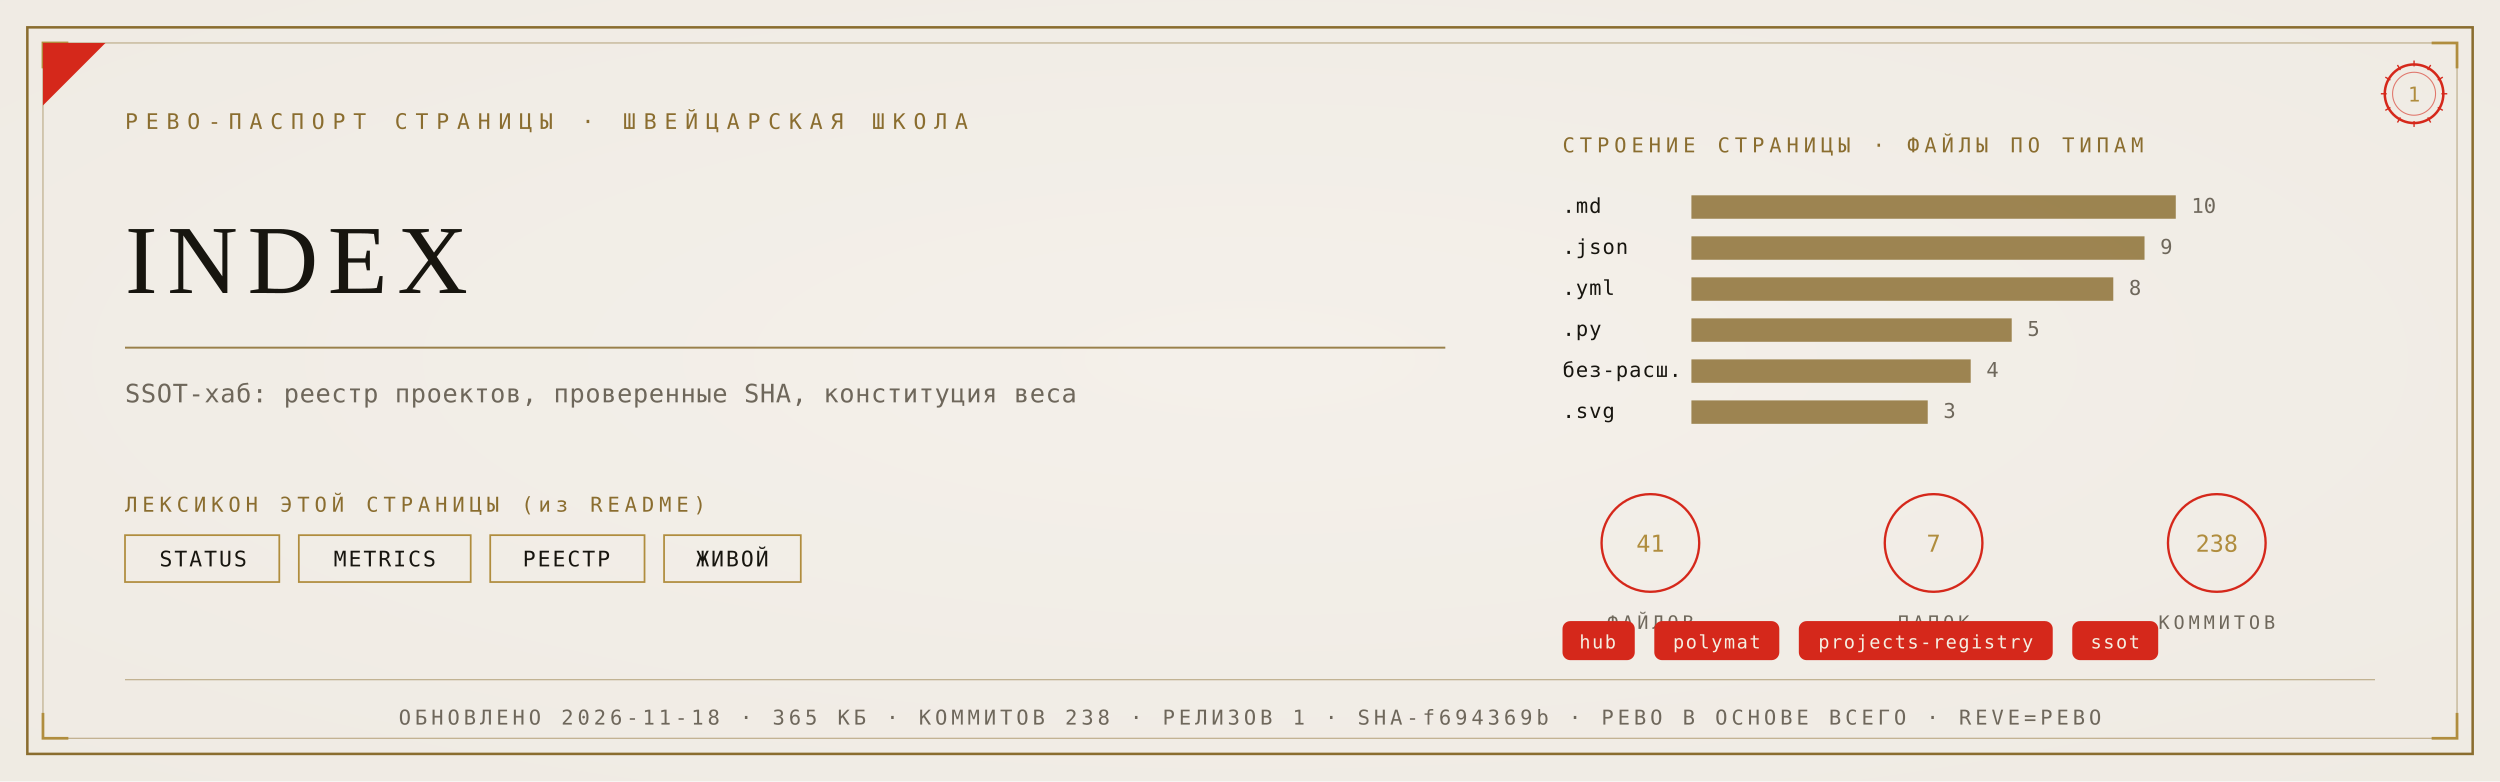
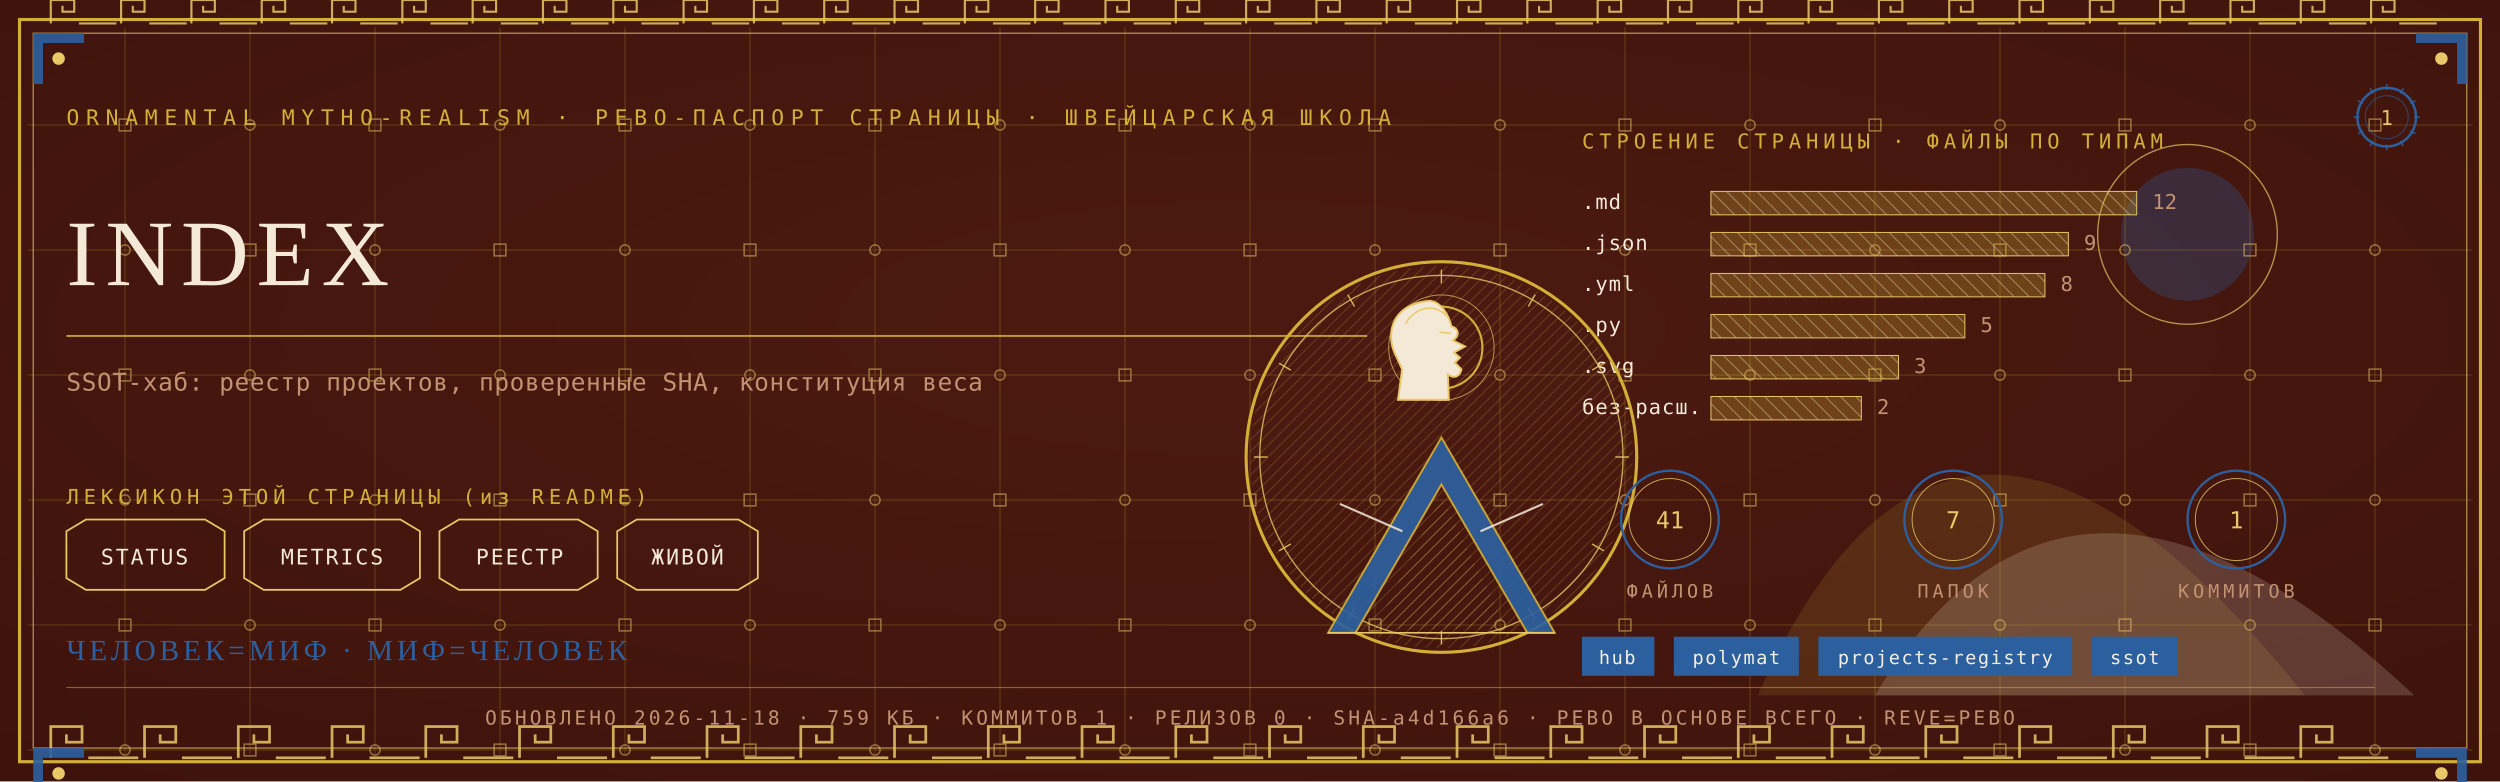
<svg xmlns="http://www.w3.org/2000/svg" viewBox="0 0 1280 400" width="1280" height="400">
  <defs>
-     <radialGradient id="rp1" cx="0.5" cy="0.46" r="1.05">
-       <stop offset="0" stop-color="#F4F1EA" />
-       <stop offset="1" stop-color="#EDE9E0" />
+     <radialGradient id="rp1" cx="0.5" cy="0.42" r="1.1">
+       <stop offset="0" stop-color="#4E1A10" />
+       <stop offset="1" stop-color="#38100A" />
    </radialGradient>
+     <pattern id="hatchm" width="4.2" height="4.2" patternUnits="userSpaceOnUse" patternTransform="rotate(45)">
+       <rect width="4.2" height="4.2" fill="none" />
+       <line x1="0" y1="0" x2="0" y2="4.2" stroke="#E8C868" stroke-width="0.5" />
+     </pattern>
+     <pattern id="hatchv" width="5.5" height="5.5" patternUnits="userSpaceOnUse" patternTransform="rotate(-45)">
+       <rect width="5.5" height="5.5" fill="none" />
+       <line x1="0" y1="0" x2="0" y2="5.5" stroke="#F4E9D6" stroke-width="0.5" />
+     </pattern>
  </defs>
-   <rect width="1280" height="400" fill="#EDE9E0" />
-   <rect width="1280" height="400" fill="url(#rp1)" opacity="0.92" />
-   <rect x="14" y="14" width="1252" height="372" fill="none" stroke="#8A6D2F" stroke-width="1.3" />
-   <rect x="22" y="22" width="1236" height="356" fill="none" stroke="#8A6D2F" stroke-width="0.55" opacity="0.55" />
-   <path d="M 22 35 L 22 22 L 35 22" fill="none" stroke="#B08D3E" stroke-width="1.4" />
-   <path d="M 1258 35 L 1258 22 L 1245 22" fill="none" stroke="#B08D3E" stroke-width="1.4" />
-   <path d="M 22 365 L 22 378 L 35 378" fill="none" stroke="#B08D3E" stroke-width="1.4" />
-   <path d="M 1258 365 L 1258 378 L 1245 378" fill="none" stroke="#B08D3E" stroke-width="1.4" />
-   <path d="M 22 54 L 22 22 L 54 22 Z" fill="#D5281B" />
-   <text x="64" y="66" font-family="'Cascadia Mono', ui-monospace, Consolas, monospace" font-size="11" fill="#8A6D2F" letter-spacing="4">РЕВО-ПАСПОРТ СТРАНИЦЫ · ШВЕЙЦАРСКАЯ ШКОЛА</text>
-   <g transform="translate(1236,48)">
-     <circle r="15" fill="none" stroke="#D5281B" stroke-width="1.3" />
-     <circle r="11" fill="none" stroke="#D5281B" stroke-width="0.55" opacity="0.6" />
-     <text y="4" text-anchor="middle" font-family="'Cascadia Mono', ui-monospace, Consolas, monospace" font-size="10.5" fill="#B08D3E">1</text>
-     <g stroke="#D5281B" stroke-width="0.7">
+   <rect width="1280" height="400" fill="#38100A" />
+   <rect width="1280" height="400" fill="url(#rp1)" opacity="0.94" />
+   <path d="M 900 356 Q 1000 130 1180 356 Z" fill="#D4AF37" opacity="0.14" />
+   <path d="M 960 356 Q 1060 190 1236 356 Z" fill="#F4E9D6" opacity="0.18" />
+   <circle cx="1120" cy="120" r="34" fill="#2C5F9E" opacity="0.30" />
+   <circle cx="1120" cy="120" r="46" fill="none" stroke="#E8C868" stroke-width="0.7" opacity="0.7" />
+   <g stroke="#D4AF37" stroke-width="0.45" opacity="0.30">
+     <line x1="64" y1="14" x2="64" y2="386" />
+     <line x1="128" y1="14" x2="128" y2="386" />
+     <line x1="192" y1="14" x2="192" y2="386" />
+     <line x1="256" y1="14" x2="256" y2="386" />
+     <line x1="320" y1="14" x2="320" y2="386" />
+     <line x1="384" y1="14" x2="384" y2="386" />
+     <line x1="448" y1="14" x2="448" y2="386" />
+     <line x1="512" y1="14" x2="512" y2="386" />
+     <line x1="576" y1="14" x2="576" y2="386" />
+     <line x1="640" y1="14" x2="640" y2="386" />
+     <line x1="704" y1="14" x2="704" y2="386" />
+     <line x1="768" y1="14" x2="768" y2="386" />
+     <line x1="832" y1="14" x2="832" y2="386" />
+     <line x1="896" y1="14" x2="896" y2="386" />
+     <line x1="960" y1="14" x2="960" y2="386" />
+     <line x1="1024" y1="14" x2="1024" y2="386" />
+     <line x1="1088" y1="14" x2="1088" y2="386" />
+     <line x1="1152" y1="14" x2="1152" y2="386" />
+     <line x1="1216" y1="14" x2="1216" y2="386" />
+     <line x1="14" y1="64" x2="1266" y2="64" />
+     <line x1="14" y1="128" x2="1266" y2="128" />
+     <line x1="14" y1="192" x2="1266" y2="192" />
+     <line x1="14" y1="256" x2="1266" y2="256" />
+     <line x1="14" y1="320" x2="1266" y2="320" />
+     <line x1="14" y1="384" x2="1266" y2="384" />
+   </g>
+   <g fill="none" stroke="#E8C868" stroke-width="0.8" opacity="0.5">
+     <rect x="61" y="61" width="6" height="6" />
+     <circle cx="64" cy="128" r="2.6" />
+     <rect x="61" y="189" width="6" height="6" />
+     <circle cx="64" cy="256" r="2.6" />
+     <rect x="61" y="317" width="6" height="6" />
+     <circle cx="64" cy="384" r="2.6" />
+     <circle cx="128" cy="64" r="2.6" />
+     <rect x="125" y="125" width="6" height="6" />
+     <circle cx="128" cy="192" r="2.6" />
+     <rect x="125" y="253" width="6" height="6" />
+     <circle cx="128" cy="320" r="2.6" />
+     <rect x="125" y="381" width="6" height="6" />
+     <rect x="189" y="61" width="6" height="6" />
+     <circle cx="192" cy="128" r="2.6" />
+     <rect x="189" y="189" width="6" height="6" />
+     <circle cx="192" cy="256" r="2.6" />
+     <rect x="189" y="317" width="6" height="6" />
+     <circle cx="192" cy="384" r="2.6" />
+     <circle cx="256" cy="64" r="2.6" />
+     <rect x="253" y="125" width="6" height="6" />
+     <circle cx="256" cy="192" r="2.6" />
+     <rect x="253" y="253" width="6" height="6" />
+     <circle cx="256" cy="320" r="2.6" />
+     <rect x="253" y="381" width="6" height="6" />
+     <rect x="317" y="61" width="6" height="6" />
+     <circle cx="320" cy="128" r="2.6" />
+     <rect x="317" y="189" width="6" height="6" />
+     <circle cx="320" cy="256" r="2.6" />
+     <rect x="317" y="317" width="6" height="6" />
+     <circle cx="320" cy="384" r="2.6" />
+     <circle cx="384" cy="64" r="2.6" />
+     <rect x="381" y="125" width="6" height="6" />
+     <circle cx="384" cy="192" r="2.6" />
+     <rect x="381" y="253" width="6" height="6" />
+     <circle cx="384" cy="320" r="2.6" />
+     <rect x="381" y="381" width="6" height="6" />
+     <rect x="445" y="61" width="6" height="6" />
+     <circle cx="448" cy="128" r="2.6" />
+     <rect x="445" y="189" width="6" height="6" />
+     <circle cx="448" cy="256" r="2.6" />
+     <rect x="445" y="317" width="6" height="6" />
+     <circle cx="448" cy="384" r="2.6" />
+     <circle cx="512" cy="64" r="2.6" />
+     <rect x="509" y="125" width="6" height="6" />
+     <circle cx="512" cy="192" r="2.6" />
+     <rect x="509" y="253" width="6" height="6" />
+     <circle cx="512" cy="320" r="2.6" />
+     <rect x="509" y="381" width="6" height="6" />
+     <rect x="573" y="61" width="6" height="6" />
+     <circle cx="576" cy="128" r="2.6" />
+     <rect x="573" y="189" width="6" height="6" />
+     <circle cx="576" cy="256" r="2.6" />
+     <rect x="573" y="317" width="6" height="6" />
+     <circle cx="576" cy="384" r="2.6" />
+     <circle cx="640" cy="64" r="2.6" />
+     <rect x="637" y="125" width="6" height="6" />
+     <circle cx="640" cy="192" r="2.6" />
+     <rect x="637" y="253" width="6" height="6" />
+     <circle cx="640" cy="320" r="2.6" />
+     <rect x="637" y="381" width="6" height="6" />
+     <rect x="701" y="61" width="6" height="6" />
+     <circle cx="704" cy="128" r="2.6" />
+     <rect x="701" y="189" width="6" height="6" />
+     <circle cx="704" cy="256" r="2.6" />
+     <rect x="701" y="317" width="6" height="6" />
+     <circle cx="704" cy="384" r="2.6" />
+     <circle cx="768" cy="64" r="2.6" />
+     <rect x="765" y="125" width="6" height="6" />
+     <circle cx="768" cy="192" r="2.6" />
+     <rect x="765" y="253" width="6" height="6" />
+     <circle cx="768" cy="320" r="2.6" />
+     <rect x="765" y="381" width="6" height="6" />
+     <rect x="829" y="61" width="6" height="6" />
+     <circle cx="832" cy="128" r="2.6" />
+     <rect x="829" y="189" width="6" height="6" />
+     <circle cx="832" cy="256" r="2.6" />
+     <rect x="829" y="317" width="6" height="6" />
+     <circle cx="832" cy="384" r="2.6" />
+     <circle cx="896" cy="64" r="2.6" />
+     <rect x="893" y="125" width="6" height="6" />
+     <circle cx="896" cy="192" r="2.6" />
+     <rect x="893" y="253" width="6" height="6" />
+     <circle cx="896" cy="320" r="2.6" />
+     <rect x="893" y="381" width="6" height="6" />
+     <rect x="957" y="61" width="6" height="6" />
+     <circle cx="960" cy="128" r="2.6" />
+     <rect x="957" y="189" width="6" height="6" />
+     <circle cx="960" cy="256" r="2.6" />
+     <rect x="957" y="317" width="6" height="6" />
+     <circle cx="960" cy="384" r="2.6" />
+     <circle cx="1024" cy="64" r="2.6" />
+     <rect x="1021" y="125" width="6" height="6" />
+     <circle cx="1024" cy="192" r="2.6" />
+     <rect x="1021" y="253" width="6" height="6" />
+     <circle cx="1024" cy="320" r="2.6" />
+     <rect x="1021" y="381" width="6" height="6" />
+     <rect x="1085" y="61" width="6" height="6" />
+     <circle cx="1088" cy="128" r="2.6" />
+     <rect x="1085" y="189" width="6" height="6" />
+     <circle cx="1088" cy="256" r="2.6" />
+     <rect x="1085" y="317" width="6" height="6" />
+     <circle cx="1088" cy="384" r="2.6" />
+     <circle cx="1152" cy="64" r="2.6" />
+     <rect x="1149" y="125" width="6" height="6" />
+     <circle cx="1152" cy="192" r="2.6" />
+     <rect x="1149" y="253" width="6" height="6" />
+     <circle cx="1152" cy="320" r="2.6" />
+     <rect x="1149" y="381" width="6" height="6" />
+     <rect x="1213" y="61" width="6" height="6" />
+     <circle cx="1216" cy="128" r="2.6" />
+     <rect x="1213" y="189" width="6" height="6" />
+     <circle cx="1216" cy="256" r="2.6" />
+     <rect x="1213" y="317" width="6" height="6" />
+     <circle cx="1216" cy="384" r="2.6" />
+   </g>
+   <rect x="10" y="10" width="1260" height="380" fill="none" stroke="#D4AF37" stroke-width="1.6" />
+   <rect x="17" y="17" width="1246" height="366" fill="none" stroke="#E8C868" stroke-width="0.6" opacity="0.75" />
+   <g fill="none" stroke="#E8C868" stroke-width="1.4" opacity="0.85">
+     <path d="M 26 388 L 26 372 L 42 372 L 42 380.0 L 34.0 380.0 L 34.0 376.0" />
+     <line x1="45.2" y1="388" x2="70.8" y2="388" />
+     <path d="M 74 388 L 74 372 L 90 372 L 90 380.0 L 82.0 380.0 L 82.0 376.0" />
+     <line x1="93.2" y1="388" x2="118.8" y2="388" />
+     <path d="M 122 388 L 122 372 L 138 372 L 138 380.0 L 130.0 380.0 L 130.0 376.0" />
+     <line x1="141.2" y1="388" x2="166.8" y2="388" />
+     <path d="M 170 388 L 170 372 L 186 372 L 186 380.0 L 178.0 380.0 L 178.0 376.0" />
+     <line x1="189.2" y1="388" x2="214.8" y2="388" />
+     <path d="M 218 388 L 218 372 L 234 372 L 234 380.0 L 226.0 380.0 L 226.0 376.0" />
+     <line x1="237.2" y1="388" x2="262.8" y2="388" />
+     <path d="M 266 388 L 266 372 L 282 372 L 282 380.0 L 274.0 380.0 L 274.0 376.0" />
+     <line x1="285.2" y1="388" x2="310.8" y2="388" />
+     <path d="M 314 388 L 314 372 L 330 372 L 330 380.0 L 322.0 380.0 L 322.0 376.0" />
+     <line x1="333.2" y1="388" x2="358.8" y2="388" />
+     <path d="M 362 388 L 362 372 L 378 372 L 378 380.0 L 370.0 380.0 L 370.0 376.0" />
+     <line x1="381.2" y1="388" x2="406.8" y2="388" />
+     <path d="M 410 388 L 410 372 L 426 372 L 426 380.0 L 418.0 380.0 L 418.0 376.0" />
+     <line x1="429.2" y1="388" x2="454.8" y2="388" />
+     <path d="M 458 388 L 458 372 L 474 372 L 474 380.0 L 466.0 380.0 L 466.0 376.0" />
+     <line x1="477.2" y1="388" x2="502.8" y2="388" />
+     <path d="M 506 388 L 506 372 L 522 372 L 522 380.0 L 514.0 380.0 L 514.0 376.0" />
+     <line x1="525.2" y1="388" x2="550.8" y2="388" />
+     <path d="M 554 388 L 554 372 L 570 372 L 570 380.0 L 562.0 380.0 L 562.0 376.0" />
+     <line x1="573.2" y1="388" x2="598.8" y2="388" />
+     <path d="M 602 388 L 602 372 L 618 372 L 618 380.0 L 610.0 380.0 L 610.0 376.0" />
+     <line x1="621.2" y1="388" x2="646.8" y2="388" />
+     <path d="M 650 388 L 650 372 L 666 372 L 666 380.0 L 658.0 380.0 L 658.0 376.0" />
+     <line x1="669.2" y1="388" x2="694.8" y2="388" />
+     <path d="M 698 388 L 698 372 L 714 372 L 714 380.0 L 706.0 380.0 L 706.0 376.0" />
+     <line x1="717.2" y1="388" x2="742.8" y2="388" />
+     <path d="M 746 388 L 746 372 L 762 372 L 762 380.0 L 754.0 380.0 L 754.0 376.0" />
+     <line x1="765.2" y1="388" x2="790.8" y2="388" />
+     <path d="M 794 388 L 794 372 L 810 372 L 810 380.0 L 802.0 380.0 L 802.0 376.0" />
+     <line x1="813.2" y1="388" x2="838.8" y2="388" />
+     <path d="M 842 388 L 842 372 L 858 372 L 858 380.0 L 850.0 380.0 L 850.0 376.0" />
+     <line x1="861.2" y1="388" x2="886.8" y2="388" />
+     <path d="M 890 388 L 890 372 L 906 372 L 906 380.0 L 898.0 380.0 L 898.0 376.0" />
+     <line x1="909.2" y1="388" x2="934.8" y2="388" />
+     <path d="M 938 388 L 938 372 L 954 372 L 954 380.0 L 946.0 380.0 L 946.0 376.0" />
+     <line x1="957.2" y1="388" x2="982.8" y2="388" />
+     <path d="M 986 388 L 986 372 L 1002 372 L 1002 380.0 L 994.0 380.0 L 994.0 376.0" />
+     <line x1="1005.2" y1="388" x2="1030.8" y2="388" />
+     <path d="M 1034 388 L 1034 372 L 1050 372 L 1050 380.0 L 1042.0 380.0 L 1042.0 376.0" />
+     <line x1="1053.2" y1="388" x2="1078.8" y2="388" />
+     <path d="M 1082 388 L 1082 372 L 1098 372 L 1098 380.0 L 1090.0 380.0 L 1090.0 376.0" />
+     <line x1="1101.2" y1="388" x2="1126.8" y2="388" />
+     <path d="M 1130 388 L 1130 372 L 1146 372 L 1146 380.0 L 1138.0 380.0 L 1138.0 376.0" />
+     <line x1="1149.2" y1="388" x2="1174.8" y2="388" />
+     <path d="M 1178 388 L 1178 372 L 1194 372 L 1194 380.0 L 1186.0 380.0 L 1186.0 376.0" />
+     <line x1="1197.2" y1="388" x2="1222.8" y2="388" />
+   </g>
+   <g fill="none" stroke="#E8C868" stroke-width="1.1" opacity="0.85">
+     <path d="M 26 12 L 26 0 L 38 0 L 38 6.0 L 32.0 6.0 L 32.0 3.0" />
+     <line x1="40.4" y1="12" x2="59.6" y2="12" />
+     <path d="M 62 12 L 62 0 L 74 0 L 74 6.0 L 68.0 6.0 L 68.0 3.0" />
+     <line x1="76.4" y1="12" x2="95.6" y2="12" />
+     <path d="M 98 12 L 98 0 L 110 0 L 110 6.0 L 104.0 6.0 L 104.0 3.0" />
+     <line x1="112.4" y1="12" x2="131.6" y2="12" />
+     <path d="M 134 12 L 134 0 L 146 0 L 146 6.0 L 140.0 6.0 L 140.0 3.0" />
+     <line x1="148.4" y1="12" x2="167.6" y2="12" />
+     <path d="M 170 12 L 170 0 L 182 0 L 182 6.0 L 176.0 6.0 L 176.0 3.0" />
+     <line x1="184.4" y1="12" x2="203.6" y2="12" />
+     <path d="M 206 12 L 206 0 L 218 0 L 218 6.0 L 212.0 6.0 L 212.0 3.0" />
+     <line x1="220.4" y1="12" x2="239.6" y2="12" />
+     <path d="M 242 12 L 242 0 L 254 0 L 254 6.0 L 248.0 6.0 L 248.0 3.0" />
+     <line x1="256.4" y1="12" x2="275.6" y2="12" />
+     <path d="M 278 12 L 278 0 L 290 0 L 290 6.0 L 284.0 6.0 L 284.0 3.0" />
+     <line x1="292.4" y1="12" x2="311.6" y2="12" />
+     <path d="M 314 12 L 314 0 L 326 0 L 326 6.0 L 320.0 6.0 L 320.0 3.0" />
+     <line x1="328.4" y1="12" x2="347.6" y2="12" />
+     <path d="M 350 12 L 350 0 L 362 0 L 362 6.0 L 356.0 6.0 L 356.0 3.0" />
+     <line x1="364.4" y1="12" x2="383.6" y2="12" />
+     <path d="M 386 12 L 386 0 L 398 0 L 398 6.0 L 392.0 6.0 L 392.0 3.0" />
+     <line x1="400.4" y1="12" x2="419.6" y2="12" />
+     <path d="M 422 12 L 422 0 L 434 0 L 434 6.0 L 428.0 6.0 L 428.0 3.0" />
+     <line x1="436.4" y1="12" x2="455.6" y2="12" />
+     <path d="M 458 12 L 458 0 L 470 0 L 470 6.0 L 464.0 6.0 L 464.0 3.0" />
+     <line x1="472.4" y1="12" x2="491.6" y2="12" />
+     <path d="M 494 12 L 494 0 L 506 0 L 506 6.0 L 500.0 6.0 L 500.0 3.0" />
+     <line x1="508.4" y1="12" x2="527.6" y2="12" />
+     <path d="M 530 12 L 530 0 L 542 0 L 542 6.0 L 536.0 6.0 L 536.0 3.0" />
+     <line x1="544.4" y1="12" x2="563.6" y2="12" />
+     <path d="M 566 12 L 566 0 L 578 0 L 578 6.0 L 572.0 6.0 L 572.0 3.0" />
+     <line x1="580.4" y1="12" x2="599.6" y2="12" />
+     <path d="M 602 12 L 602 0 L 614 0 L 614 6.0 L 608.0 6.0 L 608.0 3.0" />
+     <line x1="616.4" y1="12" x2="635.6" y2="12" />
+     <path d="M 638 12 L 638 0 L 650 0 L 650 6.0 L 644.0 6.0 L 644.0 3.0" />
+     <line x1="652.4" y1="12" x2="671.6" y2="12" />
+     <path d="M 674 12 L 674 0 L 686 0 L 686 6.0 L 680.0 6.0 L 680.0 3.0" />
+     <line x1="688.4" y1="12" x2="707.6" y2="12" />
+     <path d="M 710 12 L 710 0 L 722 0 L 722 6.0 L 716.0 6.0 L 716.0 3.0" />
+     <line x1="724.4" y1="12" x2="743.6" y2="12" />
+     <path d="M 746 12 L 746 0 L 758 0 L 758 6.0 L 752.0 6.0 L 752.0 3.0" />
+     <line x1="760.4" y1="12" x2="779.6" y2="12" />
+     <path d="M 782 12 L 782 0 L 794 0 L 794 6.0 L 788.0 6.0 L 788.0 3.0" />
+     <line x1="796.4" y1="12" x2="815.6" y2="12" />
+     <path d="M 818 12 L 818 0 L 830 0 L 830 6.0 L 824.0 6.0 L 824.0 3.0" />
+     <line x1="832.4" y1="12" x2="851.6" y2="12" />
+     <path d="M 854 12 L 854 0 L 866 0 L 866 6.0 L 860.0 6.0 L 860.0 3.0" />
+     <line x1="868.4" y1="12" x2="887.6" y2="12" />
+     <path d="M 890 12 L 890 0 L 902 0 L 902 6.0 L 896.0 6.0 L 896.0 3.0" />
+     <line x1="904.4" y1="12" x2="923.6" y2="12" />
+     <path d="M 926 12 L 926 0 L 938 0 L 938 6.0 L 932.0 6.0 L 932.0 3.0" />
+     <line x1="940.4" y1="12" x2="959.6" y2="12" />
+     <path d="M 962 12 L 962 0 L 974 0 L 974 6.0 L 968.0 6.0 L 968.0 3.0" />
+     <line x1="976.4" y1="12" x2="995.6" y2="12" />
+     <path d="M 998 12 L 998 0 L 1010 0 L 1010 6.0 L 1004.0 6.0 L 1004.0 3.0" />
+     <line x1="1012.4" y1="12" x2="1031.6" y2="12" />
+     <path d="M 1034 12 L 1034 0 L 1046 0 L 1046 6.0 L 1040.0 6.0 L 1040.0 3.0" />
+     <line x1="1048.4" y1="12" x2="1067.6" y2="12" />
+     <path d="M 1070 12 L 1070 0 L 1082 0 L 1082 6.0 L 1076.0 6.0 L 1076.0 3.0" />
+     <line x1="1084.4" y1="12" x2="1103.6" y2="12" />
+     <path d="M 1106 12 L 1106 0 L 1118 0 L 1118 6.0 L 1112.0 6.0 L 1112.0 3.0" />
+     <line x1="1120.4" y1="12" x2="1139.6" y2="12" />
+     <path d="M 1142 12 L 1142 0 L 1154 0 L 1154 6.0 L 1148.0 6.0 L 1148.0 3.0" />
+     <line x1="1156.4" y1="12" x2="1175.6" y2="12" />
+     <path d="M 1178 12 L 1178 0 L 1190 0 L 1190 6.0 L 1184.0 6.0 L 1184.0 3.0" />
+     <line x1="1192.4" y1="12" x2="1211.6" y2="12" />
+     <path d="M 1214 12 L 1214 0 L 1226 0 L 1226 6.0 L 1220.0 6.0 L 1220.0 3.0" />
+     <line x1="1228.4" y1="12" x2="1247.6" y2="12" />
+   </g>
+   <g transform="translate(17,17) scale(1,1)">
+     <path d="M 0 0 L 26 0 L 26 5 L 5 5 L 5 26 L 0 26 Z" fill="#2C5F9E" opacity="0.9" />
+     <circle cx="13" cy="13" r="3.2" fill="#E8C868" />
+   </g>
+   <g transform="translate(1263,17) scale(-1,1)">
+     <path d="M 0 0 L 26 0 L 26 5 L 5 5 L 5 26 L 0 26 Z" fill="#2C5F9E" opacity="0.9" />
+     <circle cx="13" cy="13" r="3.2" fill="#E8C868" />
+   </g>
+   <g transform="translate(17,383) scale(1,1)">
+     <path d="M 0 0 L 26 0 L 26 5 L 5 5 L 5 26 L 0 26 Z" fill="#2C5F9E" opacity="0.9" />
+     <circle cx="13" cy="13" r="3.2" fill="#E8C868" />
+   </g>
+   <g transform="translate(1263,383) scale(-1,1)">
+     <path d="M 0 0 L 26 0 L 26 5 L 5 5 L 5 26 L 0 26 Z" fill="#2C5F9E" opacity="0.9" />
+     <circle cx="13" cy="13" r="3.2" fill="#E8C868" />
+   </g>
+   <text x="34" y="64" font-family="'Cascadia Mono', ui-monospace, Consolas, monospace" font-size="11" fill="#D4AF37" letter-spacing="3.4">ORNAMENTAL MYTHO-REALISM · РЕВО-ПАСПОРТ СТРАНИЦЫ · ШВЕЙЦАРСКАЯ ШКОЛА</text>
+   <g transform="translate(1222,60)">
+     <circle r="15" fill="none" stroke="#2C5F9E" stroke-width="1.3" />
+     <circle r="11" fill="none" stroke="#2C5F9E" stroke-width="0.55" opacity="0.6" />
+     <text y="4" text-anchor="middle" font-family="'Cascadia Mono', ui-monospace, Consolas, monospace" font-size="10.5" fill="#E8C868">1</text>
+     <g stroke="#2C5F9E" stroke-width="0.7">
      <line x1="0" y1="-17" x2="0" y2="-14" transform="rotate(0)" />
      <line x1="0" y1="-17" x2="0" y2="-14" transform="rotate(30)" />
      <line x1="0" y1="-17" x2="0" y2="-14" transform="rotate(60)" />
      <line x1="0" y1="-17" x2="0" y2="-14" transform="rotate(90)" />
      <line x1="0" y1="-17" x2="0" y2="-14" transform="rotate(120)" />
      <line x1="0" y1="-17" x2="0" y2="-14" transform="rotate(150)" />
      <line x1="0" y1="-17" x2="0" y2="-14" transform="rotate(180)" />
      <line x1="0" y1="-17" x2="0" y2="-14" transform="rotate(210)" />
      <line x1="0" y1="-17" x2="0" y2="-14" transform="rotate(240)" />
      <line x1="0" y1="-17" x2="0" y2="-14" transform="rotate(270)" />
      <line x1="0" y1="-17" x2="0" y2="-14" transform="rotate(300)" />
      <line x1="0" y1="-17" x2="0" y2="-14" transform="rotate(330)" />
    </g>
  </g>
-   <text x="64" y="150" font-family="Georgia, 'Times New Roman', serif" font-size="50.0" fill="#17150F" letter-spacing="5">INDEX</text>
-   <line x1="64" y1="178" x2="740" y2="178" stroke="#8A6D2F" stroke-width="1" opacity="0.85" />
-   <text x="64" y="206" font-family="'Cascadia Mono', ui-monospace, Consolas, monospace" font-size="13" fill="#6E675B" letter-spacing="0.3">SSOT-хаб: реестр проектов, проверенные SHA, конституция веса</text>
-   <text x="64" y="262" font-family="'Cascadia Mono', ui-monospace, Consolas, monospace" font-size="10.5" fill="#8A6D2F" letter-spacing="2.5">ЛЕКСИКОН ЭТОЙ СТРАНИЦЫ (из README)</text>
-   <rect x="64" y="274" width="79" height="24" fill="none" stroke="#B08D3E" stroke-width="0.9" />
-   <text x="104" y="290" text-anchor="middle" font-family="'Cascadia Mono', ui-monospace, Consolas, monospace" font-size="11" fill="#17150F" letter-spacing="1">STATUS</text>
-   <rect x="153" y="274" width="88" height="24" fill="none" stroke="#B08D3E" stroke-width="0.9" />
-   <text x="197" y="290" text-anchor="middle" font-family="'Cascadia Mono', ui-monospace, Consolas, monospace" font-size="11" fill="#17150F" letter-spacing="1">METRICS</text>
-   <rect x="251" y="274" width="79" height="24" fill="none" stroke="#B08D3E" stroke-width="0.9" />
-   <text x="290" y="290" text-anchor="middle" font-family="'Cascadia Mono', ui-monospace, Consolas, monospace" font-size="11" fill="#17150F" letter-spacing="1">РЕЕСТР</text>
-   <rect x="340" y="274" width="70" height="24" fill="none" stroke="#B08D3E" stroke-width="0.9" />
-   <text x="375" y="290" text-anchor="middle" font-family="'Cascadia Mono', ui-monospace, Consolas, monospace" font-size="11" fill="#17150F" letter-spacing="1">ЖИВОЙ</text>
-   <text x="800" y="78" font-family="'Cascadia Mono', ui-monospace, Consolas, monospace" font-size="10.5" fill="#8A6D2F" letter-spacing="2.5">СТРОЕНИЕ СТРАНИЦЫ · ФАЙЛЫ ПО ТИПАМ</text>
-   <text x="800" y="109" font-family="'Cascadia Mono', ui-monospace, Consolas, monospace" font-size="10.5" fill="#17150F" letter-spacing="0.5">.md</text>
-   <rect x="866" y="100" width="248" height="12" fill="#8A6D2F" opacity="0.82" />
-   <text x="1122" y="109" font-family="'Cascadia Mono', ui-monospace, Consolas, monospace" font-size="10.5" fill="#6E675B">10</text>
-   <text x="800" y="130" font-family="'Cascadia Mono', ui-monospace, Consolas, monospace" font-size="10.5" fill="#17150F" letter-spacing="0.5">.json</text>
-   <rect x="866" y="121" width="232" height="12" fill="#8A6D2F" opacity="0.82" />
-   <text x="1106" y="130" font-family="'Cascadia Mono', ui-monospace, Consolas, monospace" font-size="10.5" fill="#6E675B">9</text>
-   <text x="800" y="151" font-family="'Cascadia Mono', ui-monospace, Consolas, monospace" font-size="10.5" fill="#17150F" letter-spacing="0.5">.yml</text>
-   <rect x="866" y="142" width="216" height="12" fill="#8A6D2F" opacity="0.82" />
-   <text x="1090" y="151" font-family="'Cascadia Mono', ui-monospace, Consolas, monospace" font-size="10.5" fill="#6E675B">8</text>
-   <text x="800" y="172" font-family="'Cascadia Mono', ui-monospace, Consolas, monospace" font-size="10.5" fill="#17150F" letter-spacing="0.5">.py</text>
-   <rect x="866" y="163" width="164" height="12" fill="#8A6D2F" opacity="0.82" />
-   <text x="1038" y="172" font-family="'Cascadia Mono', ui-monospace, Consolas, monospace" font-size="10.5" fill="#6E675B">5</text>
-   <text x="800" y="193" font-family="'Cascadia Mono', ui-monospace, Consolas, monospace" font-size="10.5" fill="#17150F" letter-spacing="0.5">без-расш.</text>
-   <rect x="866" y="184" width="143" height="12" fill="#8A6D2F" opacity="0.82" />
-   <text x="1017" y="193" font-family="'Cascadia Mono', ui-monospace, Consolas, monospace" font-size="10.5" fill="#6E675B">4</text>
-   <text x="800" y="214" font-family="'Cascadia Mono', ui-monospace, Consolas, monospace" font-size="10.5" fill="#17150F" letter-spacing="0.5">.svg</text>
-   <rect x="866" y="205" width="121" height="12" fill="#8A6D2F" opacity="0.82" />
-   <text x="995" y="214" font-family="'Cascadia Mono', ui-monospace, Consolas, monospace" font-size="10.5" fill="#6E675B">3</text>
-   <g transform="translate(845,278)">
-     <circle r="25" fill="none" stroke="#D5281B" stroke-width="1.2" />
-     <text y="4.5" text-anchor="middle" font-family="'Cascadia Mono', ui-monospace, Consolas, monospace" font-size="12" fill="#B08D3E">41</text>
-     <text y="44" text-anchor="middle" font-family="'Cascadia Mono', ui-monospace, Consolas, monospace" font-size="9.5" fill="#6E675B" letter-spacing="2">ФАЙЛОВ</text>
-   </g>
-   <g transform="translate(990,278)">
-     <circle r="25" fill="none" stroke="#D5281B" stroke-width="1.2" />
-     <text y="4.5" text-anchor="middle" font-family="'Cascadia Mono', ui-monospace, Consolas, monospace" font-size="12" fill="#B08D3E">7</text>
-     <text y="44" text-anchor="middle" font-family="'Cascadia Mono', ui-monospace, Consolas, monospace" font-size="9.5" fill="#6E675B" letter-spacing="2">ПАПОК</text>
-   </g>
-   <g transform="translate(1135,278)">
-     <circle r="25" fill="none" stroke="#D5281B" stroke-width="1.2" />
-     <text y="4.5" text-anchor="middle" font-family="'Cascadia Mono', ui-monospace, Consolas, monospace" font-size="12" fill="#B08D3E">238</text>
-     <text y="44" text-anchor="middle" font-family="'Cascadia Mono', ui-monospace, Consolas, monospace" font-size="9.5" fill="#6E675B" letter-spacing="2">КОММИТОВ</text>
-   </g>
-   <rect x="800" y="318" rx="4" width="37" height="20" fill="#D5281B" />
-   <text x="818" y="332" text-anchor="middle" font-family="'Cascadia Mono', ui-monospace, Consolas, monospace" font-size="9.5" fill="#F5EFE2" letter-spacing="0.8">hub</text>
-   <rect x="847" y="318" rx="4" width="64" height="20" fill="#D5281B" />
-   <text x="879" y="332" text-anchor="middle" font-family="'Cascadia Mono', ui-monospace, Consolas, monospace" font-size="9.5" fill="#F5EFE2" letter-spacing="0.8">polymat</text>
-   <rect x="921" y="318" rx="4" width="130" height="20" fill="#D5281B" />
-   <text x="986" y="332" text-anchor="middle" font-family="'Cascadia Mono', ui-monospace, Consolas, monospace" font-size="9.5" fill="#F5EFE2" letter-spacing="0.8">projects-registry</text>
-   <rect x="1061" y="318" rx="4" width="44" height="20" fill="#D5281B" />
-   <text x="1083" y="332" text-anchor="middle" font-family="'Cascadia Mono', ui-monospace, Consolas, monospace" font-size="9.5" fill="#F5EFE2" letter-spacing="0.8">ssot</text>
-   <line x1="64" y1="348" x2="1216" y2="348" stroke="#8A6D2F" stroke-width="0.6" opacity="0.5" />
-   <text x="640" y="371" text-anchor="middle" font-family="'Cascadia Mono', ui-monospace, Consolas, monospace" font-size="10.5" fill="#6E675B" letter-spacing="2">ОБНОВЛЕНО 2026-11-18 · 365 КБ · КОММИТОВ 238 · РЕЛИЗОВ 1 · SHA-f694369b · РЕВО В ОСНОВЕ ВСЕГО · REVE=РЕВО</text>
+   <text x="34" y="146" font-family="Georgia, 'Times New Roman', serif" font-size="48.0" fill="#F4E9D6" letter-spacing="4">INDEX</text>
+   <line x1="34" y1="172" x2="700" y2="172" stroke="#D4AF37" stroke-width="1" opacity="0.85" />
+   <text x="34" y="200" font-family="'Cascadia Mono', ui-monospace, Consolas, monospace" font-size="12.5" fill="#C39272" letter-spacing="0.3">SSOT-хаб: реестр проектов, проверенные SHA, конституция веса</text>
+   <text x="34" y="258" font-family="'Cascadia Mono', ui-monospace, Consolas, monospace" font-size="10.5" fill="#D4AF37" letter-spacing="2.5">ЛЕКСИКОН ЭТОЙ СТРАНИЦЫ (из README)</text>
+   <path d="M 34 272 L 44 266 L 105 266 L 115 272 L 115 296 L 105 302 L 44 302 L 34 296 Z" fill="none" stroke="#E8C868" stroke-width="0.9" />
+   <text x="74" y="289" text-anchor="middle" font-family="'Cascadia Mono', ui-monospace, Consolas, monospace" font-size="11" fill="#F4E9D6" letter-spacing="1">STATUS</text>
+   <path d="M 125 272 L 135 266 L 205 266 L 215 272 L 215 296 L 205 302 L 135 302 L 125 296 Z" fill="none" stroke="#E8C868" stroke-width="0.9" />
+   <text x="170" y="289" text-anchor="middle" font-family="'Cascadia Mono', ui-monospace, Consolas, monospace" font-size="11" fill="#F4E9D6" letter-spacing="1">METRICS</text>
+   <path d="M 225 272 L 235 266 L 296 266 L 306 272 L 306 296 L 296 302 L 235 302 L 225 296 Z" fill="none" stroke="#E8C868" stroke-width="0.9" />
+   <text x="266" y="289" text-anchor="middle" font-family="'Cascadia Mono', ui-monospace, Consolas, monospace" font-size="11" fill="#F4E9D6" letter-spacing="1">РЕЕСТР</text>
+   <path d="M 316 272 L 326 266 L 378 266 L 388 272 L 388 296 L 378 302 L 326 302 L 316 296 Z" fill="none" stroke="#E8C868" stroke-width="0.9" />
+   <text x="352" y="289" text-anchor="middle" font-family="'Cascadia Mono', ui-monospace, Consolas, monospace" font-size="11" fill="#F4E9D6" letter-spacing="1">ЖИВОЙ</text>
+   <text x="810" y="76" font-family="'Cascadia Mono', ui-monospace, Consolas, monospace" font-size="10.5" fill="#D4AF37" letter-spacing="2.5">СТРОЕНИЕ СТРАНИЦЫ · ФАЙЛЫ ПО ТИПАМ</text>
+   <text x="810" y="107" font-family="'Cascadia Mono', ui-monospace, Consolas, monospace" font-size="10.5" fill="#F4E9D6" letter-spacing="0.5">.md</text>
+   <rect x="876" y="98" width="218" height="12" fill="url(#hatchv)" opacity="0.9" />
+   <rect x="876" y="98" width="218" height="12" fill="#D4AF37" opacity="0.28" />
+   <rect x="876" y="98" width="218" height="12" fill="none" stroke="#E8C868" stroke-width="0.5" />
+   <text x="1102" y="107" font-family="'Cascadia Mono', ui-monospace, Consolas, monospace" font-size="10.5" fill="#C39272">12</text>
+   <text x="810" y="128" font-family="'Cascadia Mono', ui-monospace, Consolas, monospace" font-size="10.5" fill="#F4E9D6" letter-spacing="0.5">.json</text>
+   <rect x="876" y="119" width="183" height="12" fill="url(#hatchv)" opacity="0.9" />
+   <rect x="876" y="119" width="183" height="12" fill="#D4AF37" opacity="0.28" />
+   <rect x="876" y="119" width="183" height="12" fill="none" stroke="#E8C868" stroke-width="0.5" />
+   <text x="1067" y="128" font-family="'Cascadia Mono', ui-monospace, Consolas, monospace" font-size="10.5" fill="#C39272">9</text>
+   <text x="810" y="149" font-family="'Cascadia Mono', ui-monospace, Consolas, monospace" font-size="10.5" fill="#F4E9D6" letter-spacing="0.5">.yml</text>
+   <rect x="876" y="140" width="171" height="12" fill="url(#hatchv)" opacity="0.9" />
+   <rect x="876" y="140" width="171" height="12" fill="#D4AF37" opacity="0.28" />
+   <rect x="876" y="140" width="171" height="12" fill="none" stroke="#E8C868" stroke-width="0.5" />
+   <text x="1055" y="149" font-family="'Cascadia Mono', ui-monospace, Consolas, monospace" font-size="10.5" fill="#C39272">8</text>
+   <text x="810" y="170" font-family="'Cascadia Mono', ui-monospace, Consolas, monospace" font-size="10.5" fill="#F4E9D6" letter-spacing="0.5">.py</text>
+   <rect x="876" y="161" width="130" height="12" fill="url(#hatchv)" opacity="0.9" />
+   <rect x="876" y="161" width="130" height="12" fill="#D4AF37" opacity="0.28" />
+   <rect x="876" y="161" width="130" height="12" fill="none" stroke="#E8C868" stroke-width="0.5" />
+   <text x="1014" y="170" font-family="'Cascadia Mono', ui-monospace, Consolas, monospace" font-size="10.5" fill="#C39272">5</text>
+   <text x="810" y="191" font-family="'Cascadia Mono', ui-monospace, Consolas, monospace" font-size="10.5" fill="#F4E9D6" letter-spacing="0.5">.svg</text>
+   <rect x="876" y="182" width="96" height="12" fill="url(#hatchv)" opacity="0.9" />
+   <rect x="876" y="182" width="96" height="12" fill="#D4AF37" opacity="0.28" />
+   <rect x="876" y="182" width="96" height="12" fill="none" stroke="#E8C868" stroke-width="0.5" />
+   <text x="980" y="191" font-family="'Cascadia Mono', ui-monospace, Consolas, monospace" font-size="10.5" fill="#C39272">3</text>
+   <text x="810" y="212" font-family="'Cascadia Mono', ui-monospace, Consolas, monospace" font-size="10.5" fill="#F4E9D6" letter-spacing="0.5">без-расш.</text>
+   <rect x="876" y="203" width="77" height="12" fill="url(#hatchv)" opacity="0.9" />
+   <rect x="876" y="203" width="77" height="12" fill="#D4AF37" opacity="0.28" />
+   <rect x="876" y="203" width="77" height="12" fill="none" stroke="#E8C868" stroke-width="0.5" />
+   <text x="961" y="212" font-family="'Cascadia Mono', ui-monospace, Consolas, monospace" font-size="10.5" fill="#C39272">2</text>
+   <g transform="translate(738,234)">
+     <circle r="100" fill="none" stroke="#D4AF37" stroke-width="1.6" />
+     <circle r="93" fill="none" stroke="#E8C868" stroke-width="0.7" opacity="0.8" />
+     <circle r="98" fill="url(#hatchm)" opacity="0.4" />
+     <g stroke="#E8C868" stroke-width="0.7" opacity="0.9">
+       <line x1="0" y1="-96" x2="0" y2="-89" transform="rotate(0)" />
+       <line x1="0" y1="-96" x2="0" y2="-89" transform="rotate(30)" />
+       <line x1="0" y1="-96" x2="0" y2="-89" transform="rotate(60)" />
+       <line x1="0" y1="-96" x2="0" y2="-89" transform="rotate(90)" />
+       <line x1="0" y1="-96" x2="0" y2="-89" transform="rotate(120)" />
+       <line x1="0" y1="-96" x2="0" y2="-89" transform="rotate(150)" />
+       <line x1="0" y1="-96" x2="0" y2="-89" transform="rotate(180)" />
+       <line x1="0" y1="-96" x2="0" y2="-89" transform="rotate(210)" />
+       <line x1="0" y1="-96" x2="0" y2="-89" transform="rotate(240)" />
+       <line x1="0" y1="-96" x2="0" y2="-89" transform="rotate(270)" />
+       <line x1="0" y1="-96" x2="0" y2="-89" transform="rotate(300)" />
+       <line x1="0" y1="-96" x2="0" y2="-89" transform="rotate(330)" />
+     </g>
+     <circle cy="-56" r="21" fill="none" stroke="#D4AF37" stroke-width="1.1" />
+     <circle cy="-56" r="27" fill="none" stroke="#E8C868" stroke-width="0.5" opacity="0.7" />
+     <path d="M -6.0 -80.0 C -23.5 -78.7 -28.7 -65.7 -24.3 -54.0 L -20.1 -44.9 L -22.2 -29.3 L 3.8 -29.3 L 3.3 -42.3 C 6.9 -39.7 9.5 -41.5 10.3 -44.9 L 6.9 -48.3 L 9.5 -50.9 L 6.4 -53.5 L 12.1 -56.6 L 5.9 -59.7 C 9.5 -62.3 9.0 -65.7 5.1 -67.0 C 3.8 -72.7 -0.1 -79.5 -6.0 -80.0 Z" fill="#F4E9D6" stroke="#E8C868" stroke-width="1.0" />
+     <g fill="none" stroke="#E8C868" stroke-width="0.8" opacity="0.95">
+       <path d="M -18.3 -68.3 C -13.1 -77.4 -2.7 -78.7 2.5 -72.2" />
+       <path d="M -0.9 -63.9 L 4.8 -63.4" />
+     </g>
+     <path d="M -58.0 90.0 L 0 -10.0 L 58.0 90.0 L 44.0 90.0 L 0 14.0 L -44.0 90.0 Z" fill="#2C5F9E" opacity="0.92" stroke="#D4AF37" stroke-width="1.0" />
+     <path d="M -34.0 88.0 L 0 20.0 L 34.0 88.0" fill="url(#hatchm)" opacity="0.5" stroke="none" />
+     <path d="M -58.0 90.0 L 58.0 90.0" fill="none" stroke="#E8C868" stroke-width="0.8" />
+     <path d="M -52.0 24.0 L -20.0 38.0" fill="none" stroke="#F4E9D6" stroke-width="1.1" opacity="0.85" />
+     <path d="M 52.0 24.0 L 20.0 38.0" fill="none" stroke="#F4E9D6" stroke-width="1.1" opacity="0.85" />
+   </g>
+   <g transform="translate(855,266)">
+     <circle r="25" fill="none" stroke="#2C5F9E" stroke-width="1.2" />
+     <circle r="21" fill="none" stroke="#E8C868" stroke-width="0.5" opacity="0.8" />
+     <text y="4.5" text-anchor="middle" font-family="'Cascadia Mono', ui-monospace, Consolas, monospace" font-size="12" fill="#E8C868">41</text>
+     <text y="40" text-anchor="middle" font-family="'Cascadia Mono', ui-monospace, Consolas, monospace" font-size="9.5" fill="#C39272" letter-spacing="2">ФАЙЛОВ</text>
+   </g>
+   <g transform="translate(1000,266)">
+     <circle r="25" fill="none" stroke="#2C5F9E" stroke-width="1.2" />
+     <circle r="21" fill="none" stroke="#E8C868" stroke-width="0.5" opacity="0.8" />
+     <text y="4.5" text-anchor="middle" font-family="'Cascadia Mono', ui-monospace, Consolas, monospace" font-size="12" fill="#E8C868">7</text>
+     <text y="40" text-anchor="middle" font-family="'Cascadia Mono', ui-monospace, Consolas, monospace" font-size="9.5" fill="#C39272" letter-spacing="2">ПАПОК</text>
+   </g>
+   <g transform="translate(1145,266)">
+     <circle r="25" fill="none" stroke="#2C5F9E" stroke-width="1.2" />
+     <circle r="21" fill="none" stroke="#E8C868" stroke-width="0.5" opacity="0.8" />
+     <text y="4.5" text-anchor="middle" font-family="'Cascadia Mono', ui-monospace, Consolas, monospace" font-size="12" fill="#E8C868">1</text>
+     <text y="40" text-anchor="middle" font-family="'Cascadia Mono', ui-monospace, Consolas, monospace" font-size="9.5" fill="#C39272" letter-spacing="2">КОММИТОВ</text>
+   </g>
+   <rect x="810" y="326" rx="0" width="37" height="20" fill="#2C5F9E" />
+   <text x="828" y="340" text-anchor="middle" font-family="'Cascadia Mono', ui-monospace, Consolas, monospace" font-size="9.5" fill="#F5EFE2" letter-spacing="0.8">hub</text>
+   <rect x="857" y="326" rx="0" width="64" height="20" fill="#2C5F9E" />
+   <text x="889" y="340" text-anchor="middle" font-family="'Cascadia Mono', ui-monospace, Consolas, monospace" font-size="9.5" fill="#F5EFE2" letter-spacing="0.8">polymat</text>
+   <rect x="931" y="326" rx="0" width="130" height="20" fill="#2C5F9E" />
+   <text x="996" y="340" text-anchor="middle" font-family="'Cascadia Mono', ui-monospace, Consolas, monospace" font-size="9.5" fill="#F5EFE2" letter-spacing="0.8">projects-registry</text>
+   <rect x="1071" y="326" rx="0" width="44" height="20" fill="#2C5F9E" />
+   <text x="1093" y="340" text-anchor="middle" font-family="'Cascadia Mono', ui-monospace, Consolas, monospace" font-size="9.5" fill="#F5EFE2" letter-spacing="0.8">ssot</text>
+   <text x="34" y="338" font-family="Georgia, 'Times New Roman', serif" font-size="15" fill="#2C5F9E" letter-spacing="2">ЧЕЛОВЕК=МИФ · МИФ=ЧЕЛОВЕК</text>
+   <line x1="34" y1="352" x2="1216" y2="352" stroke="#D4AF37" stroke-width="0.6" opacity="0.5" />
+   <text x="640" y="371" text-anchor="middle" font-family="'Cascadia Mono', ui-monospace, Consolas, monospace" font-size="10" fill="#C39272" letter-spacing="1.6">ОБНОВЛЕНО 2026-11-18 · 759 КБ · КОММИТОВ 1 · РЕЛИЗОВ 0 · SHA-a4d166a6 · РЕВО В ОСНОВЕ ВСЕГО · REVE=РЕВО</text>
</svg>
